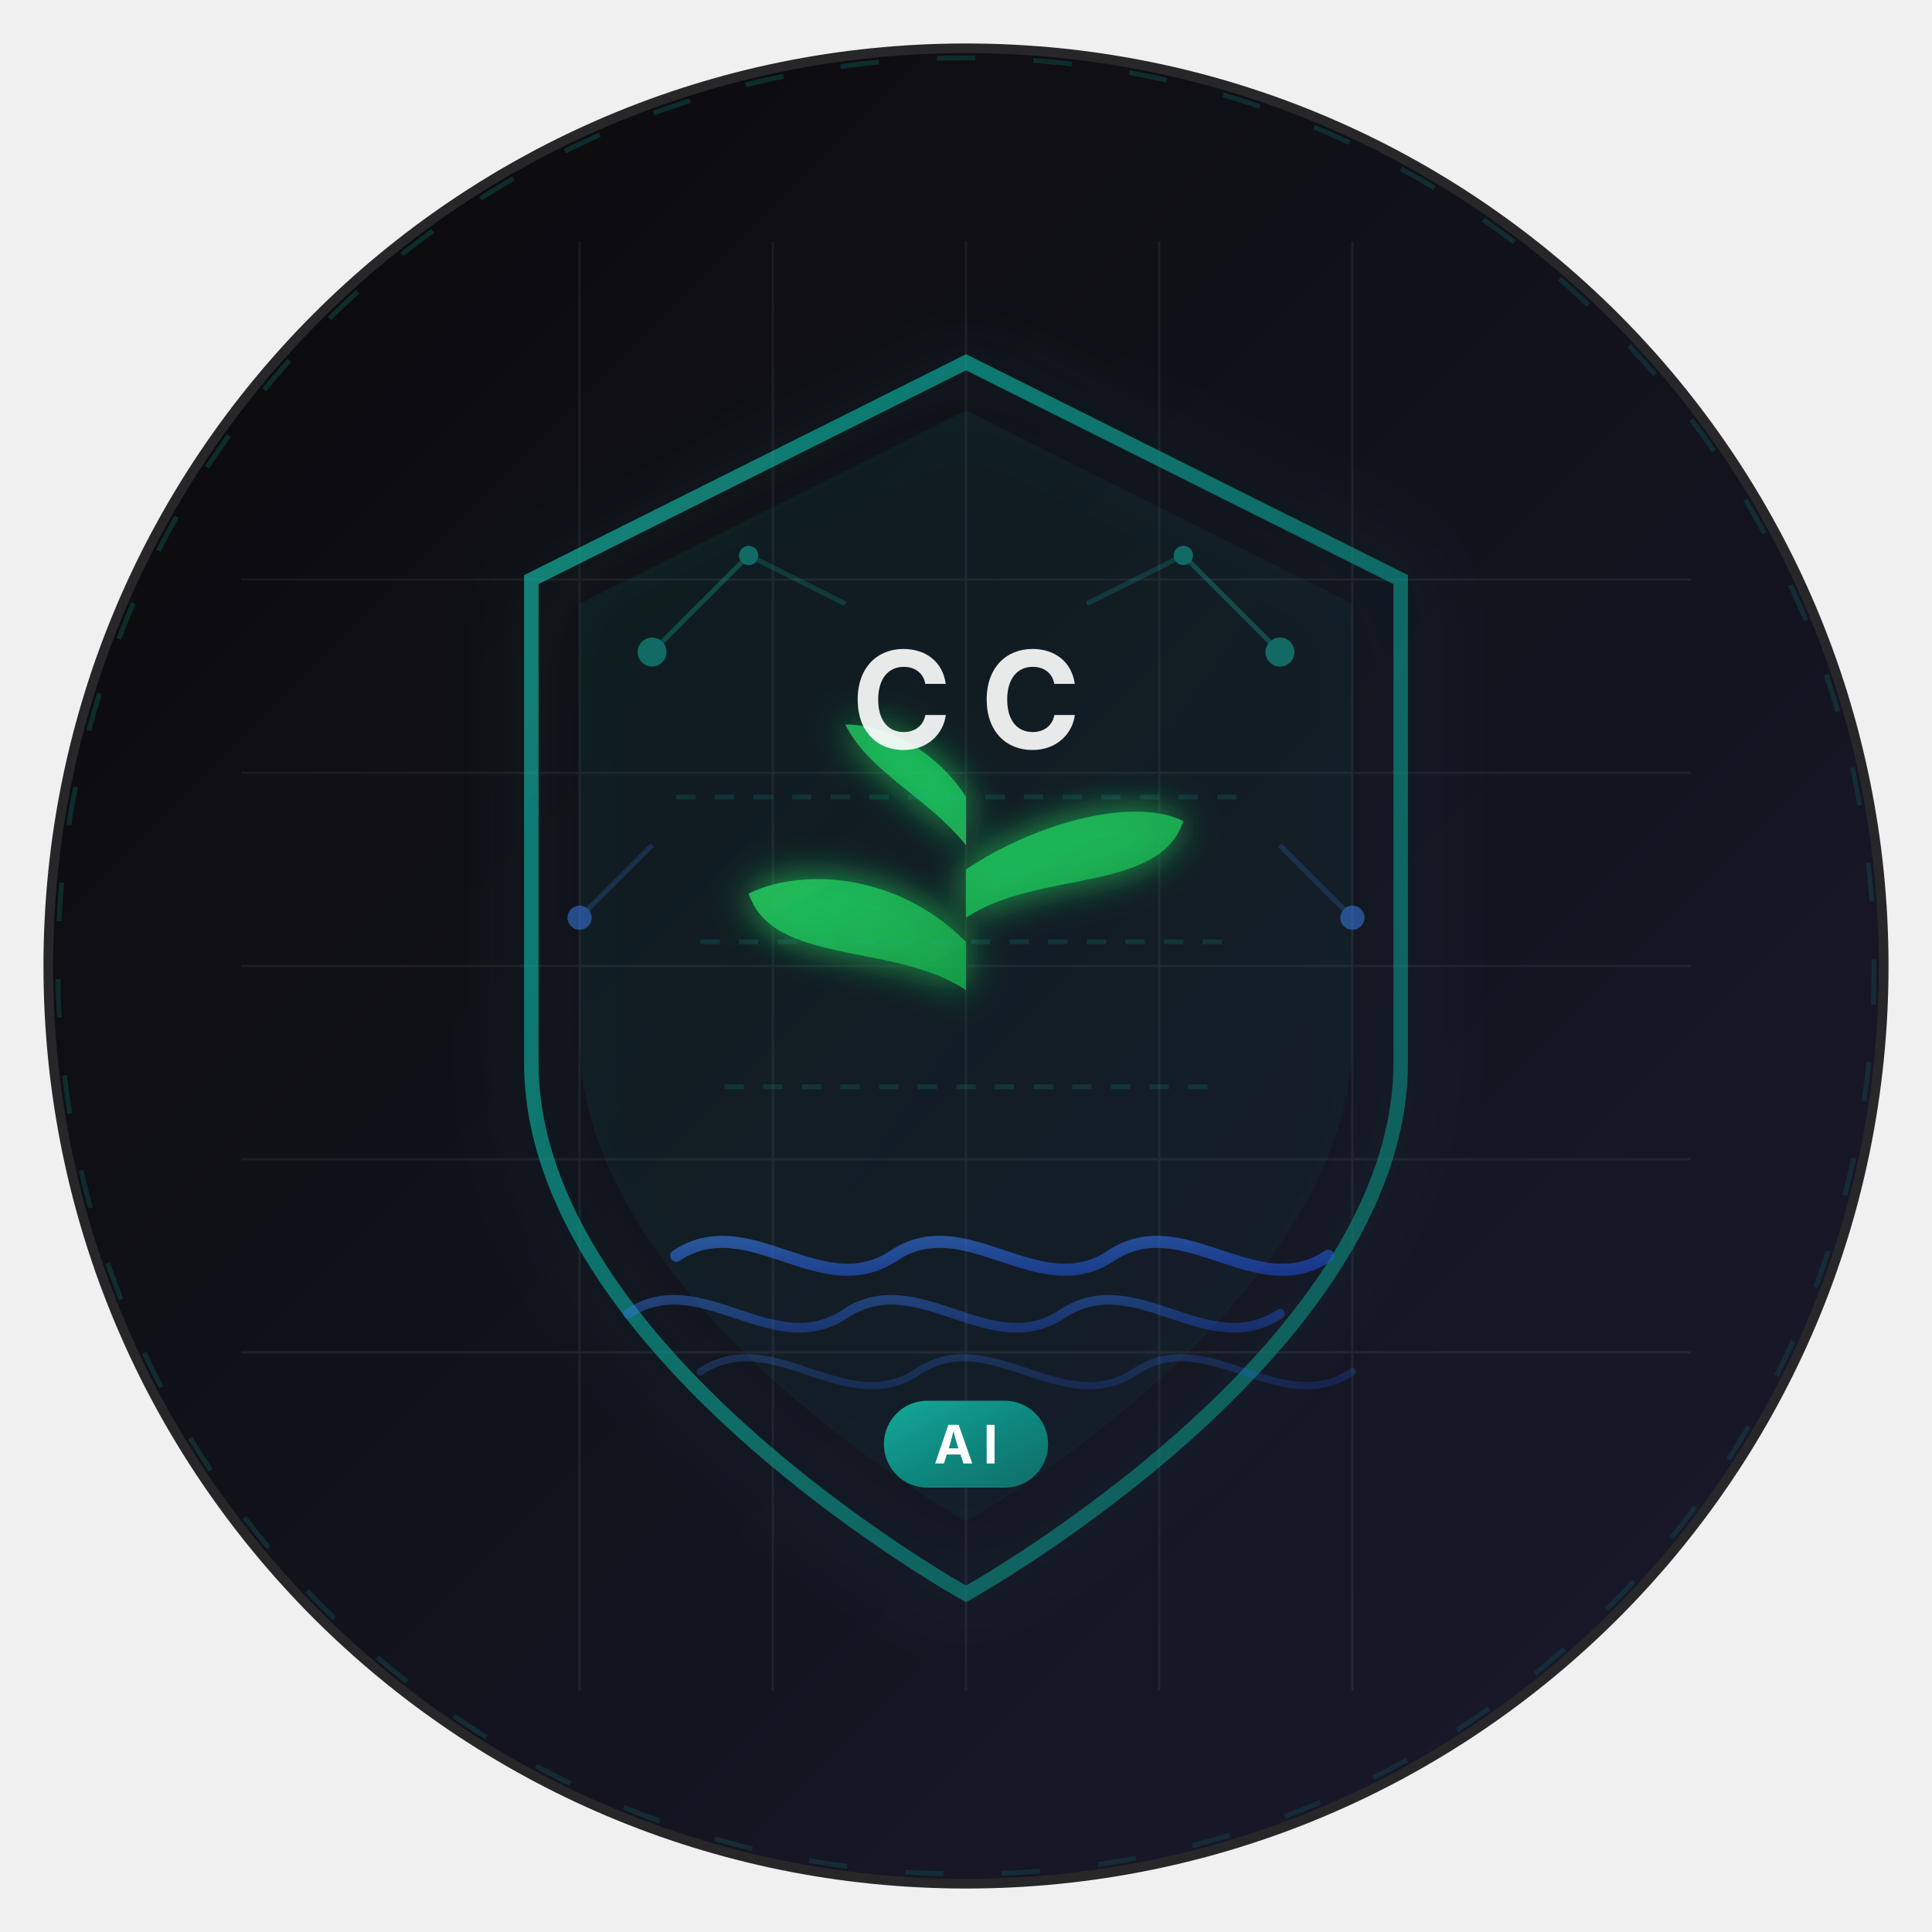
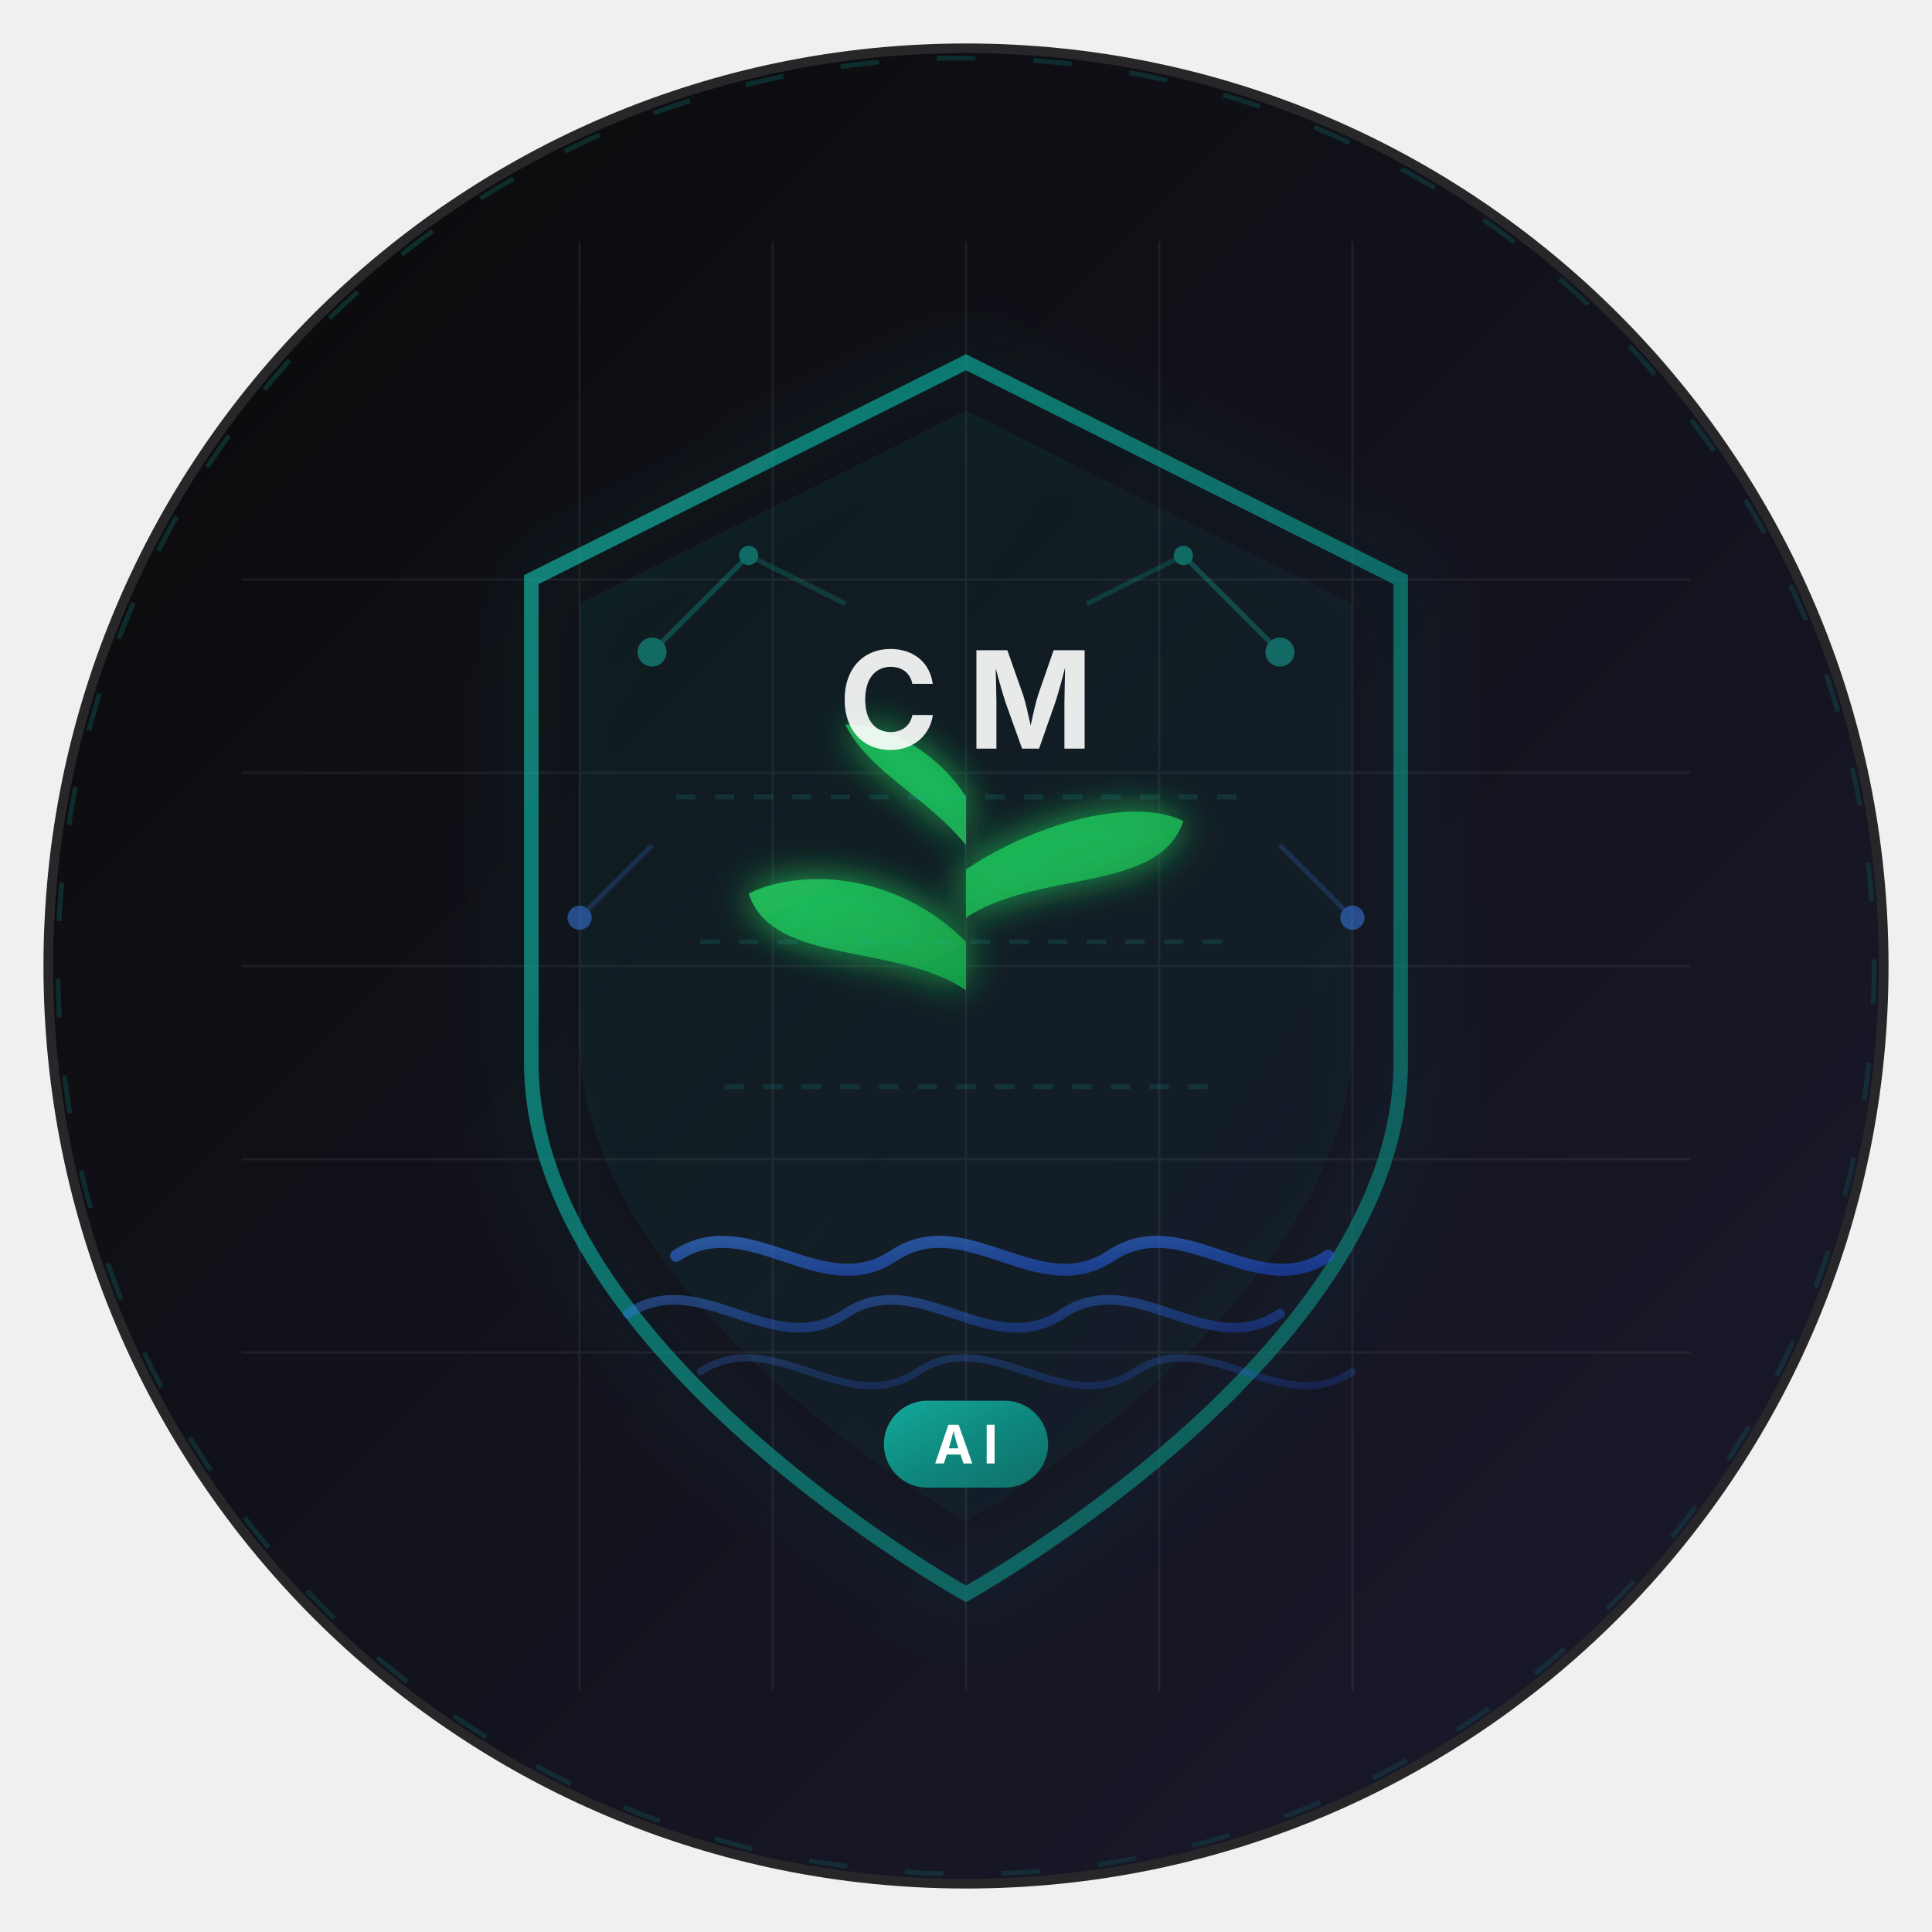
<svg xmlns="http://www.w3.org/2000/svg" viewBox="0 0 400 400" width="400" height="400">
  <defs>
    <linearGradient id="bgGrad" x1="0%" y1="0%" x2="100%" y2="100%">
      <stop offset="0%" stop-color="#0a0a0a" />
      <stop offset="100%" stop-color="#1a1a2e" />
    </linearGradient>
    <linearGradient id="greenGrad" x1="0%" y1="0%" x2="100%" y2="100%">
      <stop offset="0%" stop-color="#22c55e" />
      <stop offset="100%" stop-color="#16a34a" />
    </linearGradient>
    <linearGradient id="blueGrad" x1="0%" y1="0%" x2="100%" y2="100%">
      <stop offset="0%" stop-color="#3b82f6" />
      <stop offset="100%" stop-color="#1d4ed8" />
    </linearGradient>
    <linearGradient id="shieldGrad" x1="0%" y1="0%" x2="100%" y2="100%">
      <stop offset="0%" stop-color="#14b8a6" />
      <stop offset="50%" stop-color="#0d9488" />
      <stop offset="100%" stop-color="#0f766e" />
    </linearGradient>
    <filter id="glow" x="-20%" y="-20%" width="140%" height="140%">
      <feGaussianBlur stdDeviation="4" result="blur" />
      <feComposite in="SourceGraphic" in2="blur" operator="over" />
    </filter>
    <filter id="outerGlow" x="-30%" y="-30%" width="160%" height="160%">
      <feGaussianBlur stdDeviation="8" result="blur" />
      <feFlood flood-color="#14b8a6" flood-opacity="0.3" />
      <feComposite in2="blur" operator="in" />
      <feComposite in="SourceGraphic" />
    </filter>
  </defs>
  <circle cx="200" cy="200" r="190" fill="url(#bgGrad)" stroke="#27272a" stroke-width="2" />
  <g opacity="0.06" stroke="#ffffff" stroke-width="0.5">
    <line x1="50" y1="120" x2="350" y2="120" />
    <line x1="50" y1="160" x2="350" y2="160" />
    <line x1="50" y1="200" x2="350" y2="200" />
    <line x1="50" y1="240" x2="350" y2="240" />
    <line x1="50" y1="280" x2="350" y2="280" />
    <line x1="120" y1="50" x2="120" y2="350" />
    <line x1="160" y1="50" x2="160" y2="350" />
    <line x1="200" y1="50" x2="200" y2="350" />
    <line x1="240" y1="50" x2="240" y2="350" />
    <line x1="280" y1="50" x2="280" y2="350" />
  </g>
  <path d="M200 75 L290 120 L290 220 C290 280 200 330 200 330 C200 330 110 280 110 220 L110 120 Z" fill="none" stroke="url(#shieldGrad)" stroke-width="3" opacity="0.7" filter="url(#outerGlow)" />
  <path d="M200 85 L280 125 L280 215 C280 270 200 315 200 315 C200 315 120 270 120 215 L120 125 Z" fill="url(#shieldGrad)" opacity="0.08" />
  <g transform="translate(200, 185)" filter="url(#glow)">
    <line x1="0" y1="60" x2="0" y2="-20" stroke="url(#greenGrad)" stroke-width="3.5" stroke-linecap="round" />
    <path d="M0 20 C-15 10 -40 15 -45 0 C-35 -5 -15 -5 0 10" fill="url(#greenGrad)" opacity="0.9" />
    <path d="M0 5 C15 -5 40 0 45 -15 C35 -20 15 -15 0 -5" fill="url(#greenGrad)" opacity="0.9" />
    <path d="M0 -10 C-8 -20 -20 -25 -25 -35 C-15 -35 -5 -28 0 -20" fill="#22c55e" opacity="0.8" />
  </g>
  <g transform="translate(200, 260)" opacity="0.8">
    <path d="M-60 0 C-45 -10 -30 10 -15 0 C0 -10 15 10 30 0 C45 -10 60 10 75 0" fill="none" stroke="url(#blueGrad)" stroke-width="2.5" stroke-linecap="round" opacity="0.7" />
    <path d="M-70 12 C-55 2 -40 22 -25 12 C-10 2 5 22 20 12 C35 2 50 22 65 12" fill="none" stroke="url(#blueGrad)" stroke-width="2" stroke-linecap="round" opacity="0.5" />
    <path d="M-55 24 C-40 14 -25 34 -10 24 C5 14 20 34 35 24 C50 14 65 34 80 24" fill="none" stroke="url(#blueGrad)" stroke-width="1.5" stroke-linecap="round" opacity="0.3" />
  </g>
  <g opacity="0.5">
    <circle cx="135" cy="135" r="3" fill="#14b8a6" />
    <circle cx="155" cy="115" r="2" fill="#14b8a6" />
    <line x1="135" y1="135" x2="155" y2="115" stroke="#14b8a6" stroke-width="1" opacity="0.6" />
    <line x1="155" y1="115" x2="175" y2="125" stroke="#14b8a6" stroke-width="1" opacity="0.4" />
    <circle cx="265" cy="135" r="3" fill="#14b8a6" />
    <circle cx="245" cy="115" r="2" fill="#14b8a6" />
    <line x1="265" y1="135" x2="245" y2="115" stroke="#14b8a6" stroke-width="1" opacity="0.6" />
    <line x1="245" y1="115" x2="225" y2="125" stroke="#14b8a6" stroke-width="1" opacity="0.4" />
    <circle cx="120" cy="190" r="2.5" fill="#3b82f6" />
    <line x1="120" y1="190" x2="135" y2="175" stroke="#3b82f6" stroke-width="1" opacity="0.4" />
    <circle cx="280" cy="190" r="2.5" fill="#3b82f6" />
    <line x1="280" y1="190" x2="265" y2="175" stroke="#3b82f6" stroke-width="1" opacity="0.4" />
  </g>
  <g opacity="0.15">
    <line x1="140" y1="165" x2="260" y2="165" stroke="#14b8a6" stroke-width="1" stroke-dasharray="4,4" />
    <line x1="145" y1="195" x2="255" y2="195" stroke="#14b8a6" stroke-width="1" stroke-dasharray="4,4" />
    <line x1="150" y1="225" x2="250" y2="225" stroke="#14b8a6" stroke-width="1" stroke-dasharray="4,4" />
  </g>
-   <text x="200" y="155" text-anchor="middle" font-family="'Inter', 'SF Pro Display', -apple-system, sans-serif" font-size="28" font-weight="700" letter-spacing="6" fill="#ffffff" opacity="0.9">CC</text>
+   <text x="200" y="155" text-anchor="middle" font-family="'Inter', 'SF Pro Display', -apple-system, sans-serif" font-size="28" font-weight="700" letter-spacing="6" fill="#ffffff" opacity="0.9">CM</text>
  <rect x="183" y="290" width="34" height="18" rx="9" fill="url(#shieldGrad)" opacity="0.9" />
  <text x="200" y="303" text-anchor="middle" font-family="'Inter', 'SF Pro Display', -apple-system, sans-serif" font-size="11" font-weight="700" fill="#ffffff" letter-spacing="2">AI</text>
  <circle cx="200" cy="200" r="188" fill="none" stroke="url(#shieldGrad)" stroke-width="1" opacity="0.2" stroke-dasharray="8,12" />
</svg>
